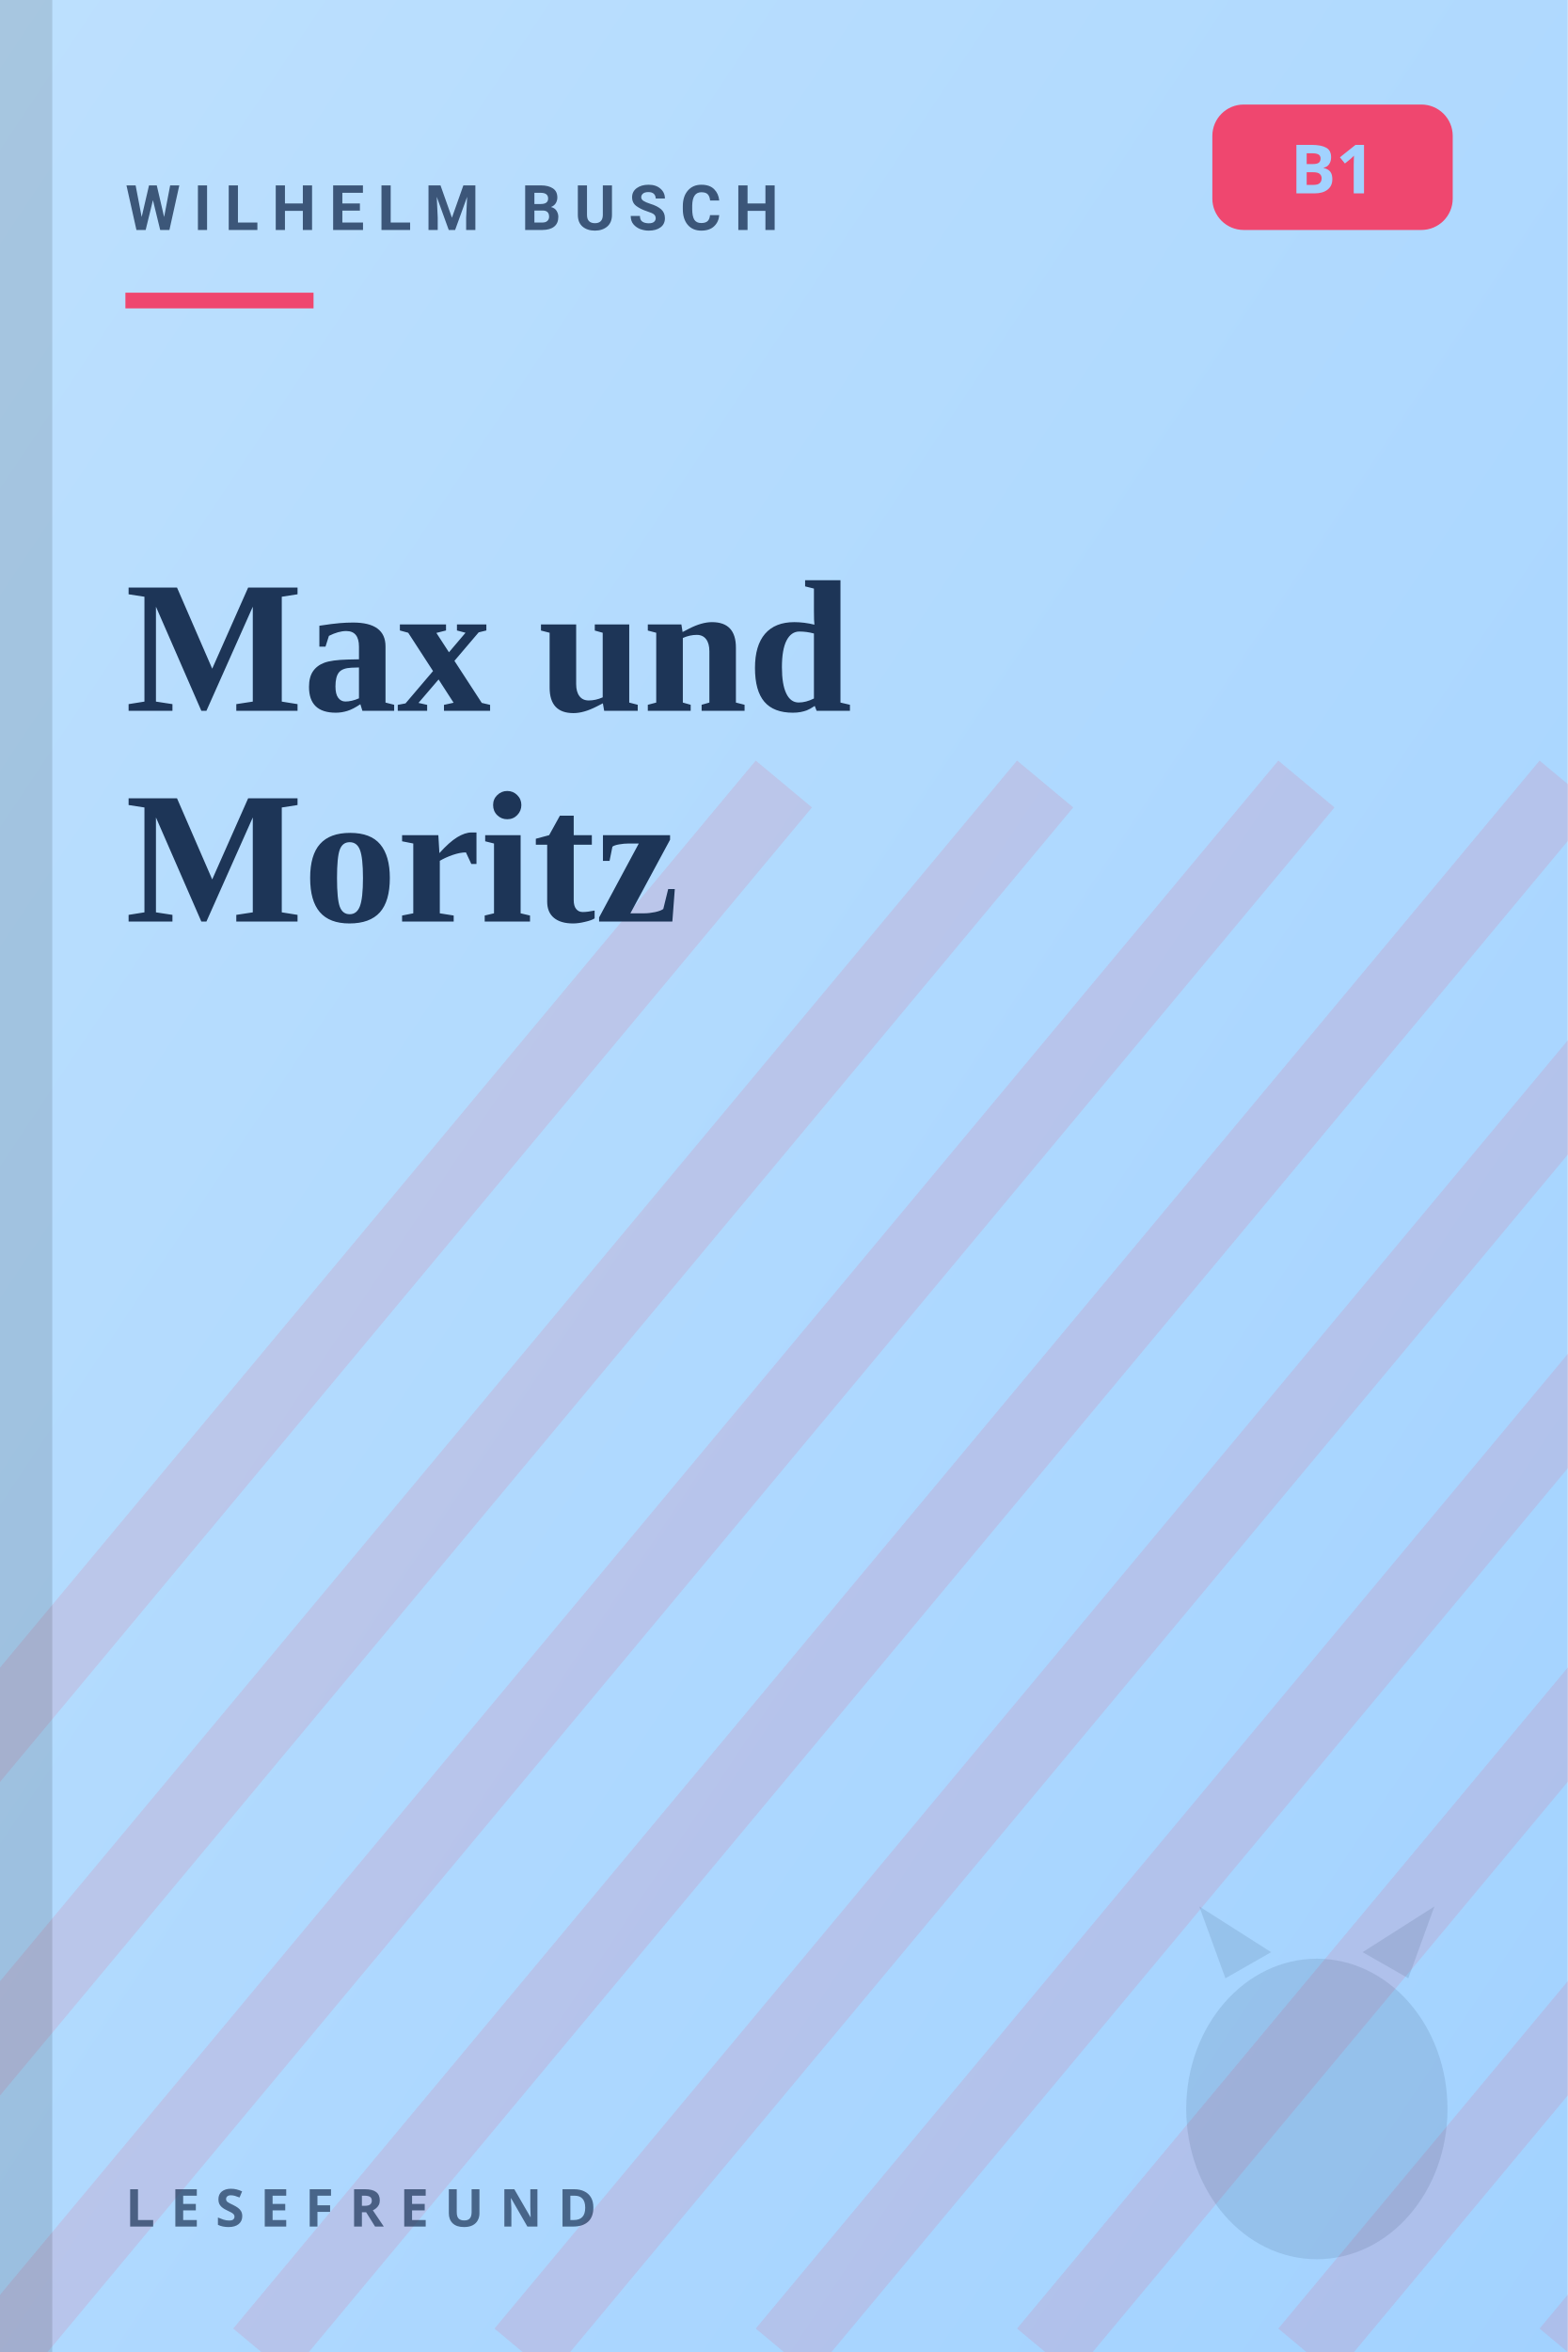
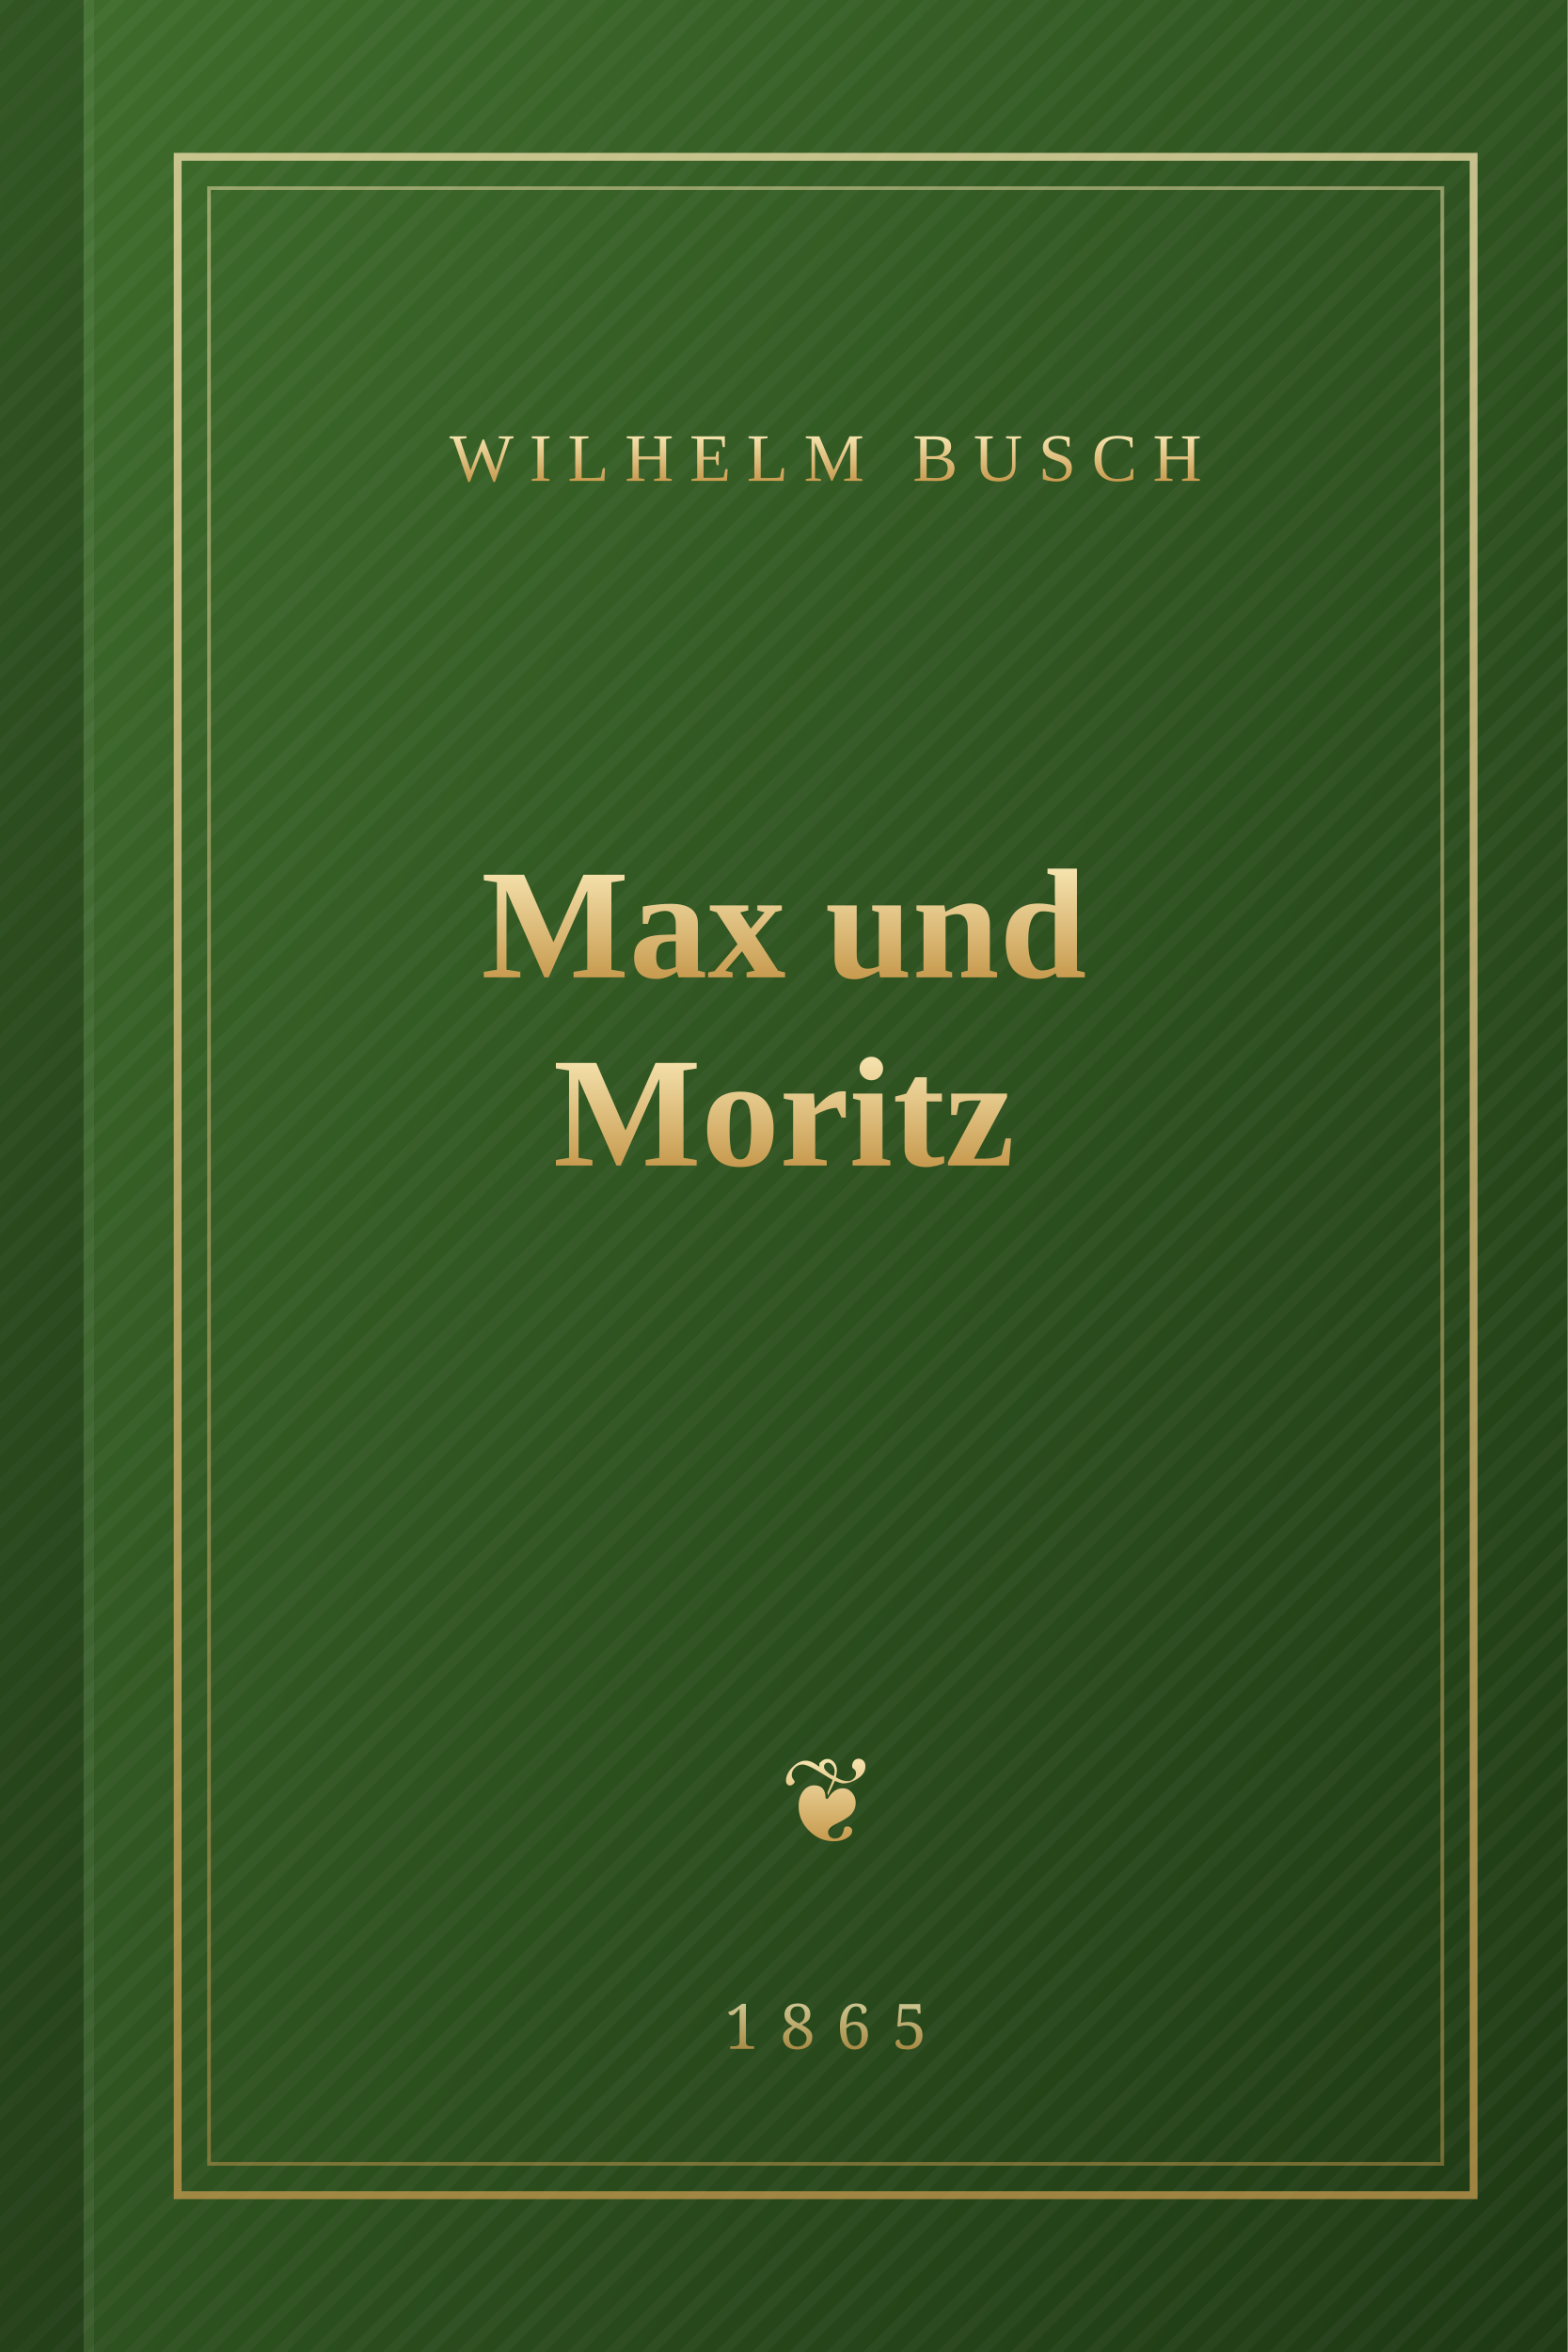
<svg xmlns="http://www.w3.org/2000/svg" viewBox="0 0 300 450" width="300" height="450">
  <defs>
-     <linearGradient id="g" x1="0" y1="0" x2="1" y2="1">
-       <stop offset="0" stop-color="#bde0fe" />
-       <stop offset="1" stop-color="#a2d2ff" />
+     <linearGradient id="c" x1="0" y1="0" x2="1" y2="1">
+       <stop offset="0" stop-color="hsl(103 42% 30%)" />
+       <stop offset="1" stop-color="hsl(103 48% 15%)" />
+     </linearGradient>
+     <pattern id="w" width="5" height="5" patternUnits="userSpaceOnUse" patternTransform="rotate(45)">
+       <rect width="2" height="5" fill="#fff" opacity=".035" />
+     </pattern>
+     <linearGradient id="g" x1="0" y1="0" x2="0" y2="1">
+       <stop offset="0" stop-color="#f6e3ae" />
+       <stop offset="1" stop-color="#c79a4e" />
    </linearGradient>
  </defs>
-   <rect width="300" height="450" fill="url(#g)" />
-   <path d="M-100 450L150 150" stroke="#ef476f" stroke-width="14" opacity=".14" />
-   <path d="M-50 450L200 150" stroke="#ef476f" stroke-width="14" opacity=".14" />
-   <path d="M0 450L250 150" stroke="#ef476f" stroke-width="14" opacity=".14" />
-   <path d="M50 450L300 150" stroke="#ef476f" stroke-width="14" opacity=".14" />
-   <path d="M100 450L350 150" stroke="#ef476f" stroke-width="14" opacity=".14" />
-   <path d="M150 450L400 150" stroke="#ef476f" stroke-width="14" opacity=".14" />
-   <path d="M200 450L450 150" stroke="#ef476f" stroke-width="14" opacity=".14" />
-   <path d="M250 450L500 150" stroke="#ef476f" stroke-width="14" opacity=".14" />
-   <path d="M300 450L550 150" stroke="#ef476f" stroke-width="14" opacity=".14" />
-   <rect x="0" y="0" width="10" height="450" fill="#000" opacity=".12" />
-   <text x="24" y="44" font-family="system-ui,-apple-system,Segoe UI,Roboto,sans-serif" font-size="12" font-weight="700" letter-spacing="2.5" fill="#1d3557" opacity=".8">WILHELM BUSCH</text>
-   <rect x="24" y="56" width="36" height="3" fill="#ef476f" />
-   <text y="136" font-family="Georgia,'Iowan Old Style','Times New Roman',serif" font-size="36" font-weight="700" fill="#1d3557">
-     <tspan x="24" dy="0">Max und</tspan>
-     <tspan x="24" dy="40.32">Moritz</tspan>
-   </text>
-   <g transform="translate(212 356) scale(1.25)" fill="#1d3557" opacity="0.12">
-     <path d="M18 18l-4-11 11 7zM46 18l4-11-11 7z" />
-     <ellipse cx="32" cy="38" rx="20" ry="23" />
+   <rect width="300" height="450" fill="url(#c)" />
+   <rect width="300" height="450" fill="url(#w)" />
+   <rect x="0" y="0" width="16" height="450" fill="#000" opacity=".22" />
+   <rect x="16" y="0" width="2" height="450" fill="#fff" opacity=".06" />
+   <rect x="34" y="30" width="248" height="390" fill="none" stroke="url(#g)" stroke-width="1.5" opacity=".75" />
+   <rect x="40" y="36" width="236" height="378" fill="none" stroke="url(#g)" stroke-width=".7" opacity=".5" />
+   <text x="158" y="92" text-anchor="middle" font-family="Georgia,'Times New Roman',serif" font-size="13" letter-spacing="3" fill="url(#g)">WILHELM BUSCH</text>
+   <path d="M118 112h80" stroke="url(#g)" stroke-width="1" />
+   <g font-family="Georgia,'Times New Roman',serif" font-weight="700" font-size="30" fill="url(#g)">
+     <text x="150" y="187" text-anchor="middle">Max und</text>
+     <text x="150" y="223" text-anchor="middle">Moritz</text>
  </g>
-   <text x="24" y="426" font-family="system-ui,sans-serif" font-size="10" font-weight="800" letter-spacing="3" fill="#1d3557" opacity=".7">LESEFREUND</text>
-   <rect x="232" y="20" width="46" height="24" rx="6" fill="#ef476f" />
-   <text x="255" y="37" text-anchor="middle" font-family="system-ui,sans-serif" font-size="13" font-weight="800" fill="#a2d2ff">B1</text>
+   <text x="158" y="352" text-anchor="middle" font-size="22" fill="url(#g)">❦</text>
+   <text x="158" y="392" text-anchor="middle" font-family="Georgia,serif" font-size="12" letter-spacing="4" fill="url(#g)" opacity=".8">1865</text>
</svg>
